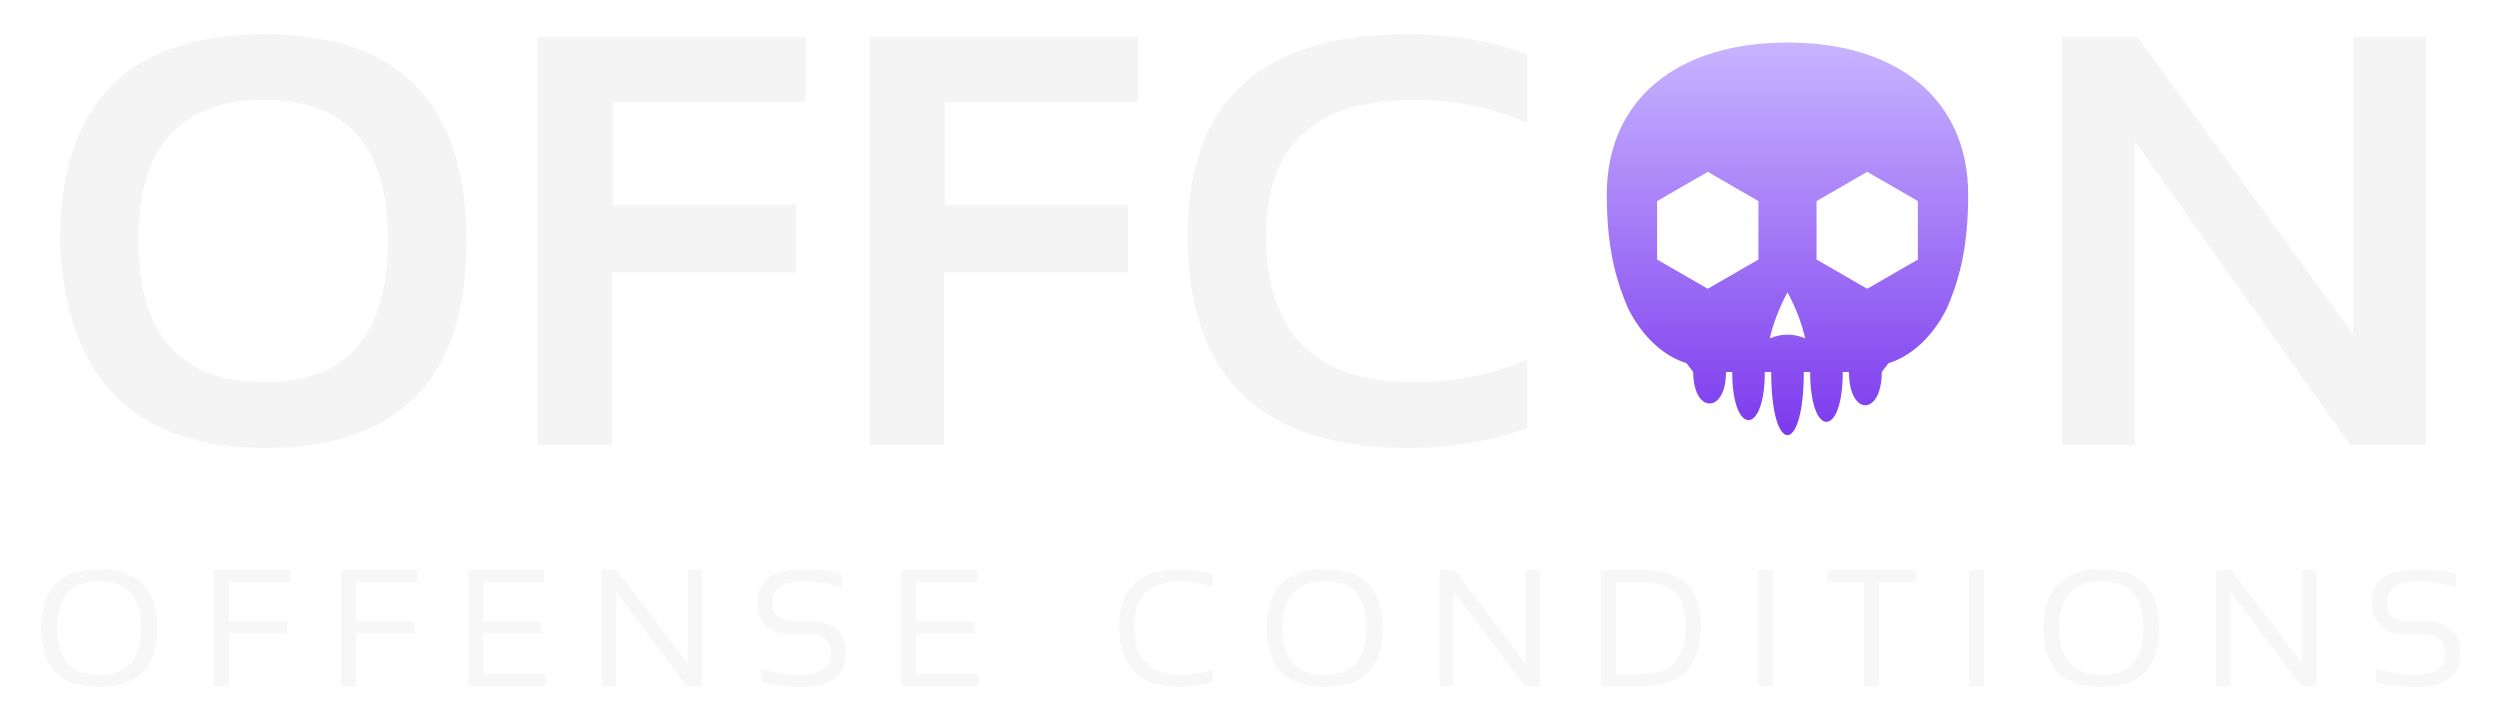
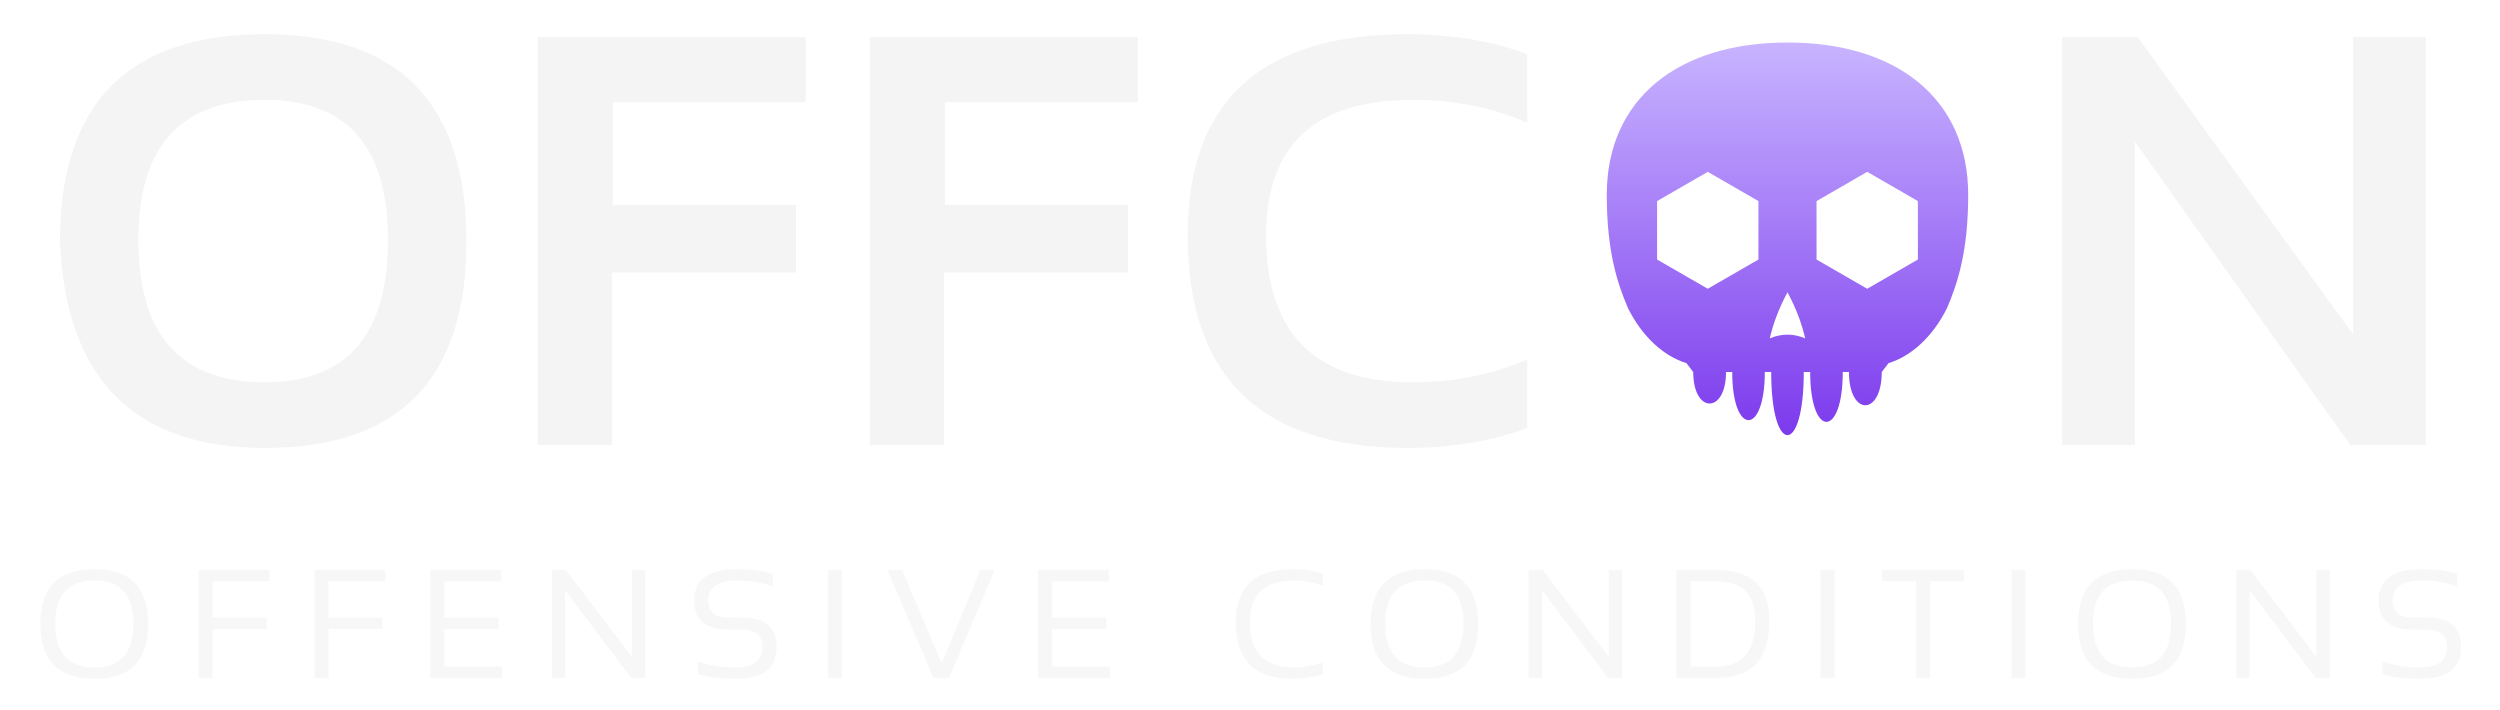
- <svg xmlns="http://www.w3.org/2000/svg" viewBox="0 0 8763 2515" role="img" aria-label="OFFCON — Offense Conditions" color="#F4F4F5">
+ <svg xmlns="http://www.w3.org/2000/svg" viewBox="0 0 8763 2487" role="img" aria-label="OFFCON — Offensive Conditions" color="#F4F4F5">
  <defs>
    <linearGradient id="offcon-skull" x1="0" y1="0" x2="0" y2="1">
      <stop offset="0" stop-color="#C8B4FF" />
      <stop offset="1" stop-color="#7C3AED" />
    </linearGradient>
  </defs>
  <g fill="currentColor">
    <g transform="translate(110 1560.00) scale(1 -1)">
      <path transform="translate(0 0)" d="M818 220Q1250 220 1250 719Q1250 1210 818 1210Q375 1210 375 719Q375 220 818 220ZM100 713Q100 1440 818 1440Q1525 1440 1525 713Q1525 -10 818 -10Q132 -10 100 713Z" />
      <path transform="translate(1625 0)" d="M1089 1430V1202H413V842H1055V605H410V0H150V1430Z" />
      <path transform="translate(2789 0)" d="M1089 1430V1202H413V842H1055V605H410V0H150V1430Z" />
      <path transform="translate(3953 0)" d="M1290 60Q1105 -10 870 -10Q100 -10 100 735Q100 1440 870 1440Q1105 1440 1290 1370V1130Q1105 1210 890 1210Q375 1210 375 735Q375 220 890 220Q1105 220 1290 300Z" />
      <path fill="url(#offcon-skull)" fill-rule="evenodd" transform="translate(6155.50 665.82) scale(620.985 -620.985)" d="M0 -1.2C0.62 -1.2 1.02 -0.88 1.02 -0.34C1.02 -0.02 0.96 0.16 0.9 0.3C0.82 0.46 0.7 0.57 0.57 0.61L0.532 0.66C0.532 0.91 0.347 0.91 0.347 0.66L0.312 0.66C0.312 1.035 0.128 1.035 0.128 0.66L0.092 0.66C0.092 1.135 -0.092 1.135 -0.092 0.66L-0.128 0.66C-0.128 1.022 -0.312 1.022 -0.312 0.66L-0.347 0.66C-0.347 0.897 -0.532 0.897 -0.532 0.66L-0.57 0.61C-0.7 0.57 -0.82 0.46 -0.9 0.3C-0.96 0.16 -1.02 -0.02 -1.02 -0.34C-1.02 -0.88 -0.62 -1.2 0 -1.2ZM-0.45 -0.47 L-0.164 -0.305 L-0.164 0.025 L-0.45 0.19 L-0.736 0.025 L-0.736 -0.305 ZM0.45 -0.47 L0.736 -0.305 L0.736 0.025 L0.45 0.19 L0.164 0.025 L0.164 -0.305 ZM0 0.21Q0.07 0.34 0.1 0.47Q0 0.428 -0.1 0.47Q-0.07 0.34 0 0.21Z" />
      <path transform="translate(6968 0)" d="M150 0V1430H415L1170 388V1430H1425V0H1160L405 1064V0Z" />
    </g>
-     <g transform="translate(110 2405.40) scale(1 -1)" opacity="0.72">
-       <path transform="translate(0.00 0) scale(0.285)" d="M838 140Q1350 140 1350 719Q1350 1290 838 1290Q315 1290 315 719Q315 140 838 140ZM120 713Q120 1440 838 1440Q1545 1440 1545 713Q1545 -10 838 -10Q120 -10 120 713Z" />
-       <path transform="translate(591.31 0) scale(0.285)" d="M1105 1430V1280H355V800H1070V650H355V0H170V1430Z" />
-       <path transform="translate(1037.27 0) scale(0.285)" d="M1105 1430V1280H355V800H1070V650H355V0H170V1430Z" />
-       <path transform="translate(1483.23 0) scale(0.285)" d="M1105 1430V1280H355V800H1070V650H355V150H1120V0H170V1430Z" />
-       <path transform="translate(1950.57 0) scale(0.285)" d="M170 0V1430H355L1230 278V1430H1405V0H1220L345 1162V0Z" />
-       <path transform="translate(2516.23 0) scale(0.285)" d="M150 50V220Q375 140 636 140Q1005 140 1005 410Q1005 640 733 640H549Q100 640 100 1030Q100 1440 675 1440Q925 1440 1140 1380V1210Q925 1290 675 1290Q285 1290 285 1030Q285 800 549 800H733Q1190 800 1190 410Q1190 -10 636 -10Q375 -10 150 50Z" />
-       <path transform="translate(3000.66 0) scale(0.285)" d="M1105 1430V1280H355V800H1070V650H355V150H1120V0H170V1430Z" />
-       <path transform="translate(3784.08 0) scale(0.285)" d="M1250 50Q1065 -10 850 -10Q100 -10 100 735Q100 1440 850 1440Q1065 1440 1250 1380V1220Q1065 1290 870 1290Q285 1290 285 735Q285 140 870 140Q1065 140 1250 210Z" />
-       <path transform="translate(4295.59 0) scale(0.285)" d="M838 140Q1350 140 1350 719Q1350 1290 838 1290Q315 1290 315 719Q315 140 838 140ZM120 713Q120 1440 838 1440Q1545 1440 1545 713Q1545 -10 838 -10Q120 -10 120 713Z" />
-       <path transform="translate(4886.90 0) scale(0.285)" d="M170 0V1430H355L1230 278V1430H1405V0H1220L345 1162V0Z" />
-       <path transform="translate(5452.56 0) scale(0.285)" d="M690 150Q1215 150 1215 754Q1215 1280 690 1280H355V150ZM170 0V1430H690Q1400 1430 1400 754Q1400 0 690 0Z" />
-       <path transform="translate(5996.85 0) scale(0.285)" d="M385 1430V0H200V1430Z" />
-       <path transform="translate(6280.36 0) scale(0.285)" d="M1135 1430V1280H685V0H500V1280H50V1430Z" />
-       <path transform="translate(6734.87 0) scale(0.285)" d="M385 1430V0H200V1430Z" />
-       <path transform="translate(7018.38 0) scale(0.285)" d="M838 140Q1350 140 1350 719Q1350 1290 838 1290Q315 1290 315 719Q315 140 838 140ZM120 713Q120 1440 838 1440Q1545 1440 1545 713Q1545 -10 838 -10Q120 -10 120 713Z" />
-       <path transform="translate(7609.69 0) scale(0.285)" d="M170 0V1430H355L1230 278V1430H1405V0H1220L345 1162V0Z" />
-       <path transform="translate(8175.35 0) scale(0.285)" d="M150 50V220Q375 140 636 140Q1005 140 1005 410Q1005 640 733 640H549Q100 640 100 1030Q100 1440 675 1440Q925 1440 1140 1380V1210Q925 1290 675 1290Q285 1290 285 1030Q285 800 549 800H733Q1190 800 1190 410Q1190 -10 636 -10Q375 -10 150 50Z" />
+     <g transform="translate(110 2376.60) scale(1 -1)" opacity="0.72">
+       <path transform="translate(0.00 0) scale(0.265)" d="M838 140Q1350 140 1350 719Q1350 1290 838 1290Q315 1290 315 719Q315 140 838 140ZM120 713Q120 1440 838 1440Q1545 1440 1545 713Q1545 -10 838 -10Q120 -10 120 713Z" />
+       <path transform="translate(541.25 0) scale(0.265)" d="M1105 1430V1280H355V800H1070V650H355V0H170V1430Z" />
+       <path transform="translate(947.35 0) scale(0.265)" d="M1105 1430V1280H355V800H1070V650H355V0H170V1430Z" />
+       <path transform="translate(1353.44 0) scale(0.265)" d="M1105 1430V1280H355V800H1070V650H355V150H1120V0H170V1430Z" />
+       <path transform="translate(1779.42 0) scale(0.265)" d="M170 0V1430H355L1230 278V1430H1405V0H1220L345 1162V0Z" />
+       <path transform="translate(2296.81 0) scale(0.265)" d="M150 50V220Q375 140 636 140Q1005 140 1005 410Q1005 640 733 640H549Q100 640 100 1030Q100 1440 675 1440Q925 1440 1140 1380V1210Q925 1290 675 1290Q285 1290 285 1030Q285 800 549 800H733Q1190 800 1190 410Q1190 -10 636 -10Q375 -10 150 50Z" />
+       <path transform="translate(2738.69 0) scale(0.265)" d="M385 1430V0H200V1430Z" />
+       <path transform="translate(2993.73 0) scale(0.265)" d="M1447 1430 840 0H635L25 1430H220L744 192L1255 1430Z" />
+       <path transform="translate(3483.84 0) scale(0.265)" d="M1105 1430V1280H355V800H1070V650H355V150H1120V0H170V1430Z" />
+       <path transform="translate(4195.15 0) scale(0.265)" d="M1250 50Q1065 -10 850 -10Q100 -10 100 735Q100 1440 850 1440Q1065 1440 1250 1380V1220Q1065 1290 870 1290Q285 1290 285 735Q285 140 870 140Q1065 140 1250 210Z" />
+       <path transform="translate(4662.19 0) scale(0.265)" d="M838 140Q1350 140 1350 719Q1350 1290 838 1290Q315 1290 315 719Q315 140 838 140ZM120 713Q120 1440 838 1440Q1545 1440 1545 713Q1545 -10 838 -10Q120 -10 120 713Z" />
+       <path transform="translate(5203.44 0) scale(0.265)" d="M170 0V1430H355L1230 278V1430H1405V0H1220L345 1162V0Z" />
+       <path transform="translate(5720.84 0) scale(0.265)" d="M690 150Q1215 150 1215 754Q1215 1280 690 1280H355V150ZM170 0V1430H690Q1400 1430 1400 754Q1400 0 690 0Z" />
+       <path transform="translate(6218.36 0) scale(0.265)" d="M385 1430V0H200V1430Z" />
+       <path transform="translate(6473.41 0) scale(0.265)" d="M1135 1430V1280H685V0H500V1280H50V1430Z" />
+       <path transform="translate(6887.46 0) scale(0.265)" d="M385 1430V0H200V1430Z" />
+       <path transform="translate(7142.50 0) scale(0.265)" d="M838 140Q1350 140 1350 719Q1350 1290 838 1290Q315 1290 315 719Q315 140 838 140ZM120 713Q120 1440 838 1440Q1545 1440 1545 713Q1545 -10 838 -10Q120 -10 120 713Z" />
+       <path transform="translate(7683.75 0) scale(0.265)" d="M170 0V1430H355L1230 278V1430H1405V0H1220L345 1162V0Z" />
+       <path transform="translate(8201.15 0) scale(0.265)" d="M150 50V220Q375 140 636 140Q1005 140 1005 410Q1005 640 733 640H549Q100 640 100 1030Q100 1440 675 1440Q925 1440 1140 1380V1210Q925 1290 675 1290Q285 1290 285 1030Q285 800 549 800H733Q1190 800 1190 410Q1190 -10 636 -10Q375 -10 150 50Z" />
    </g>
  </g>
</svg>
